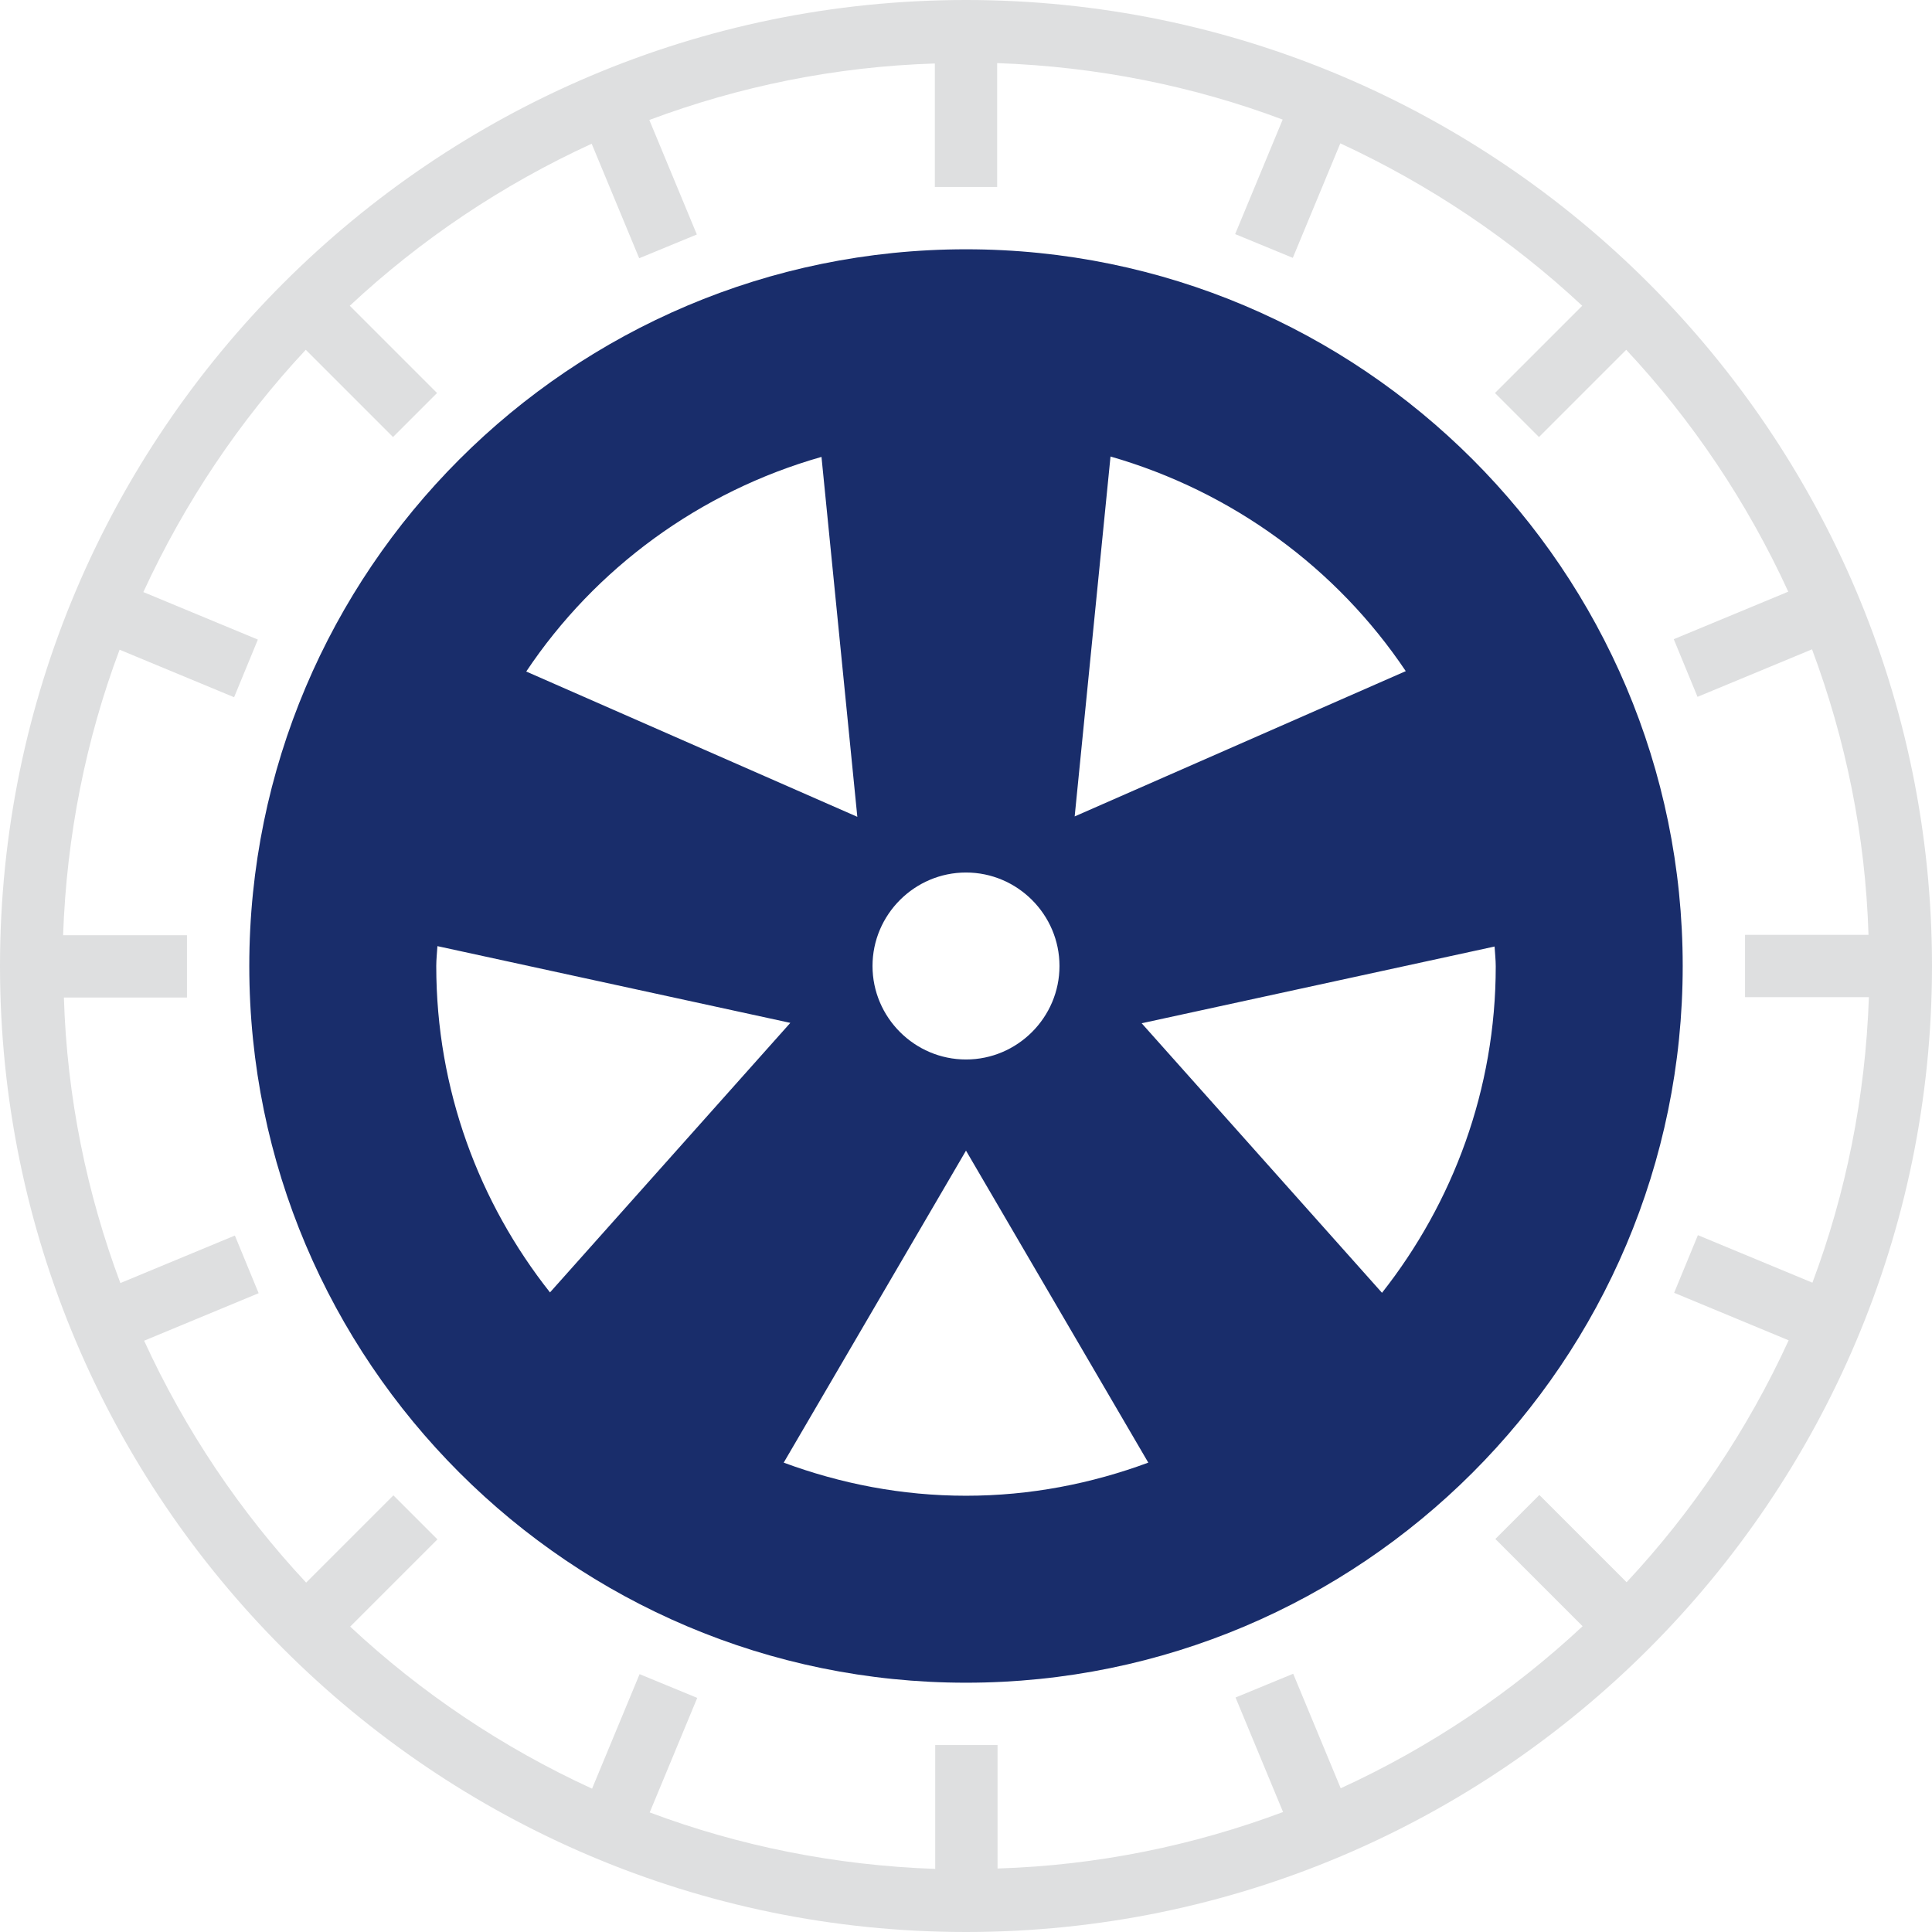
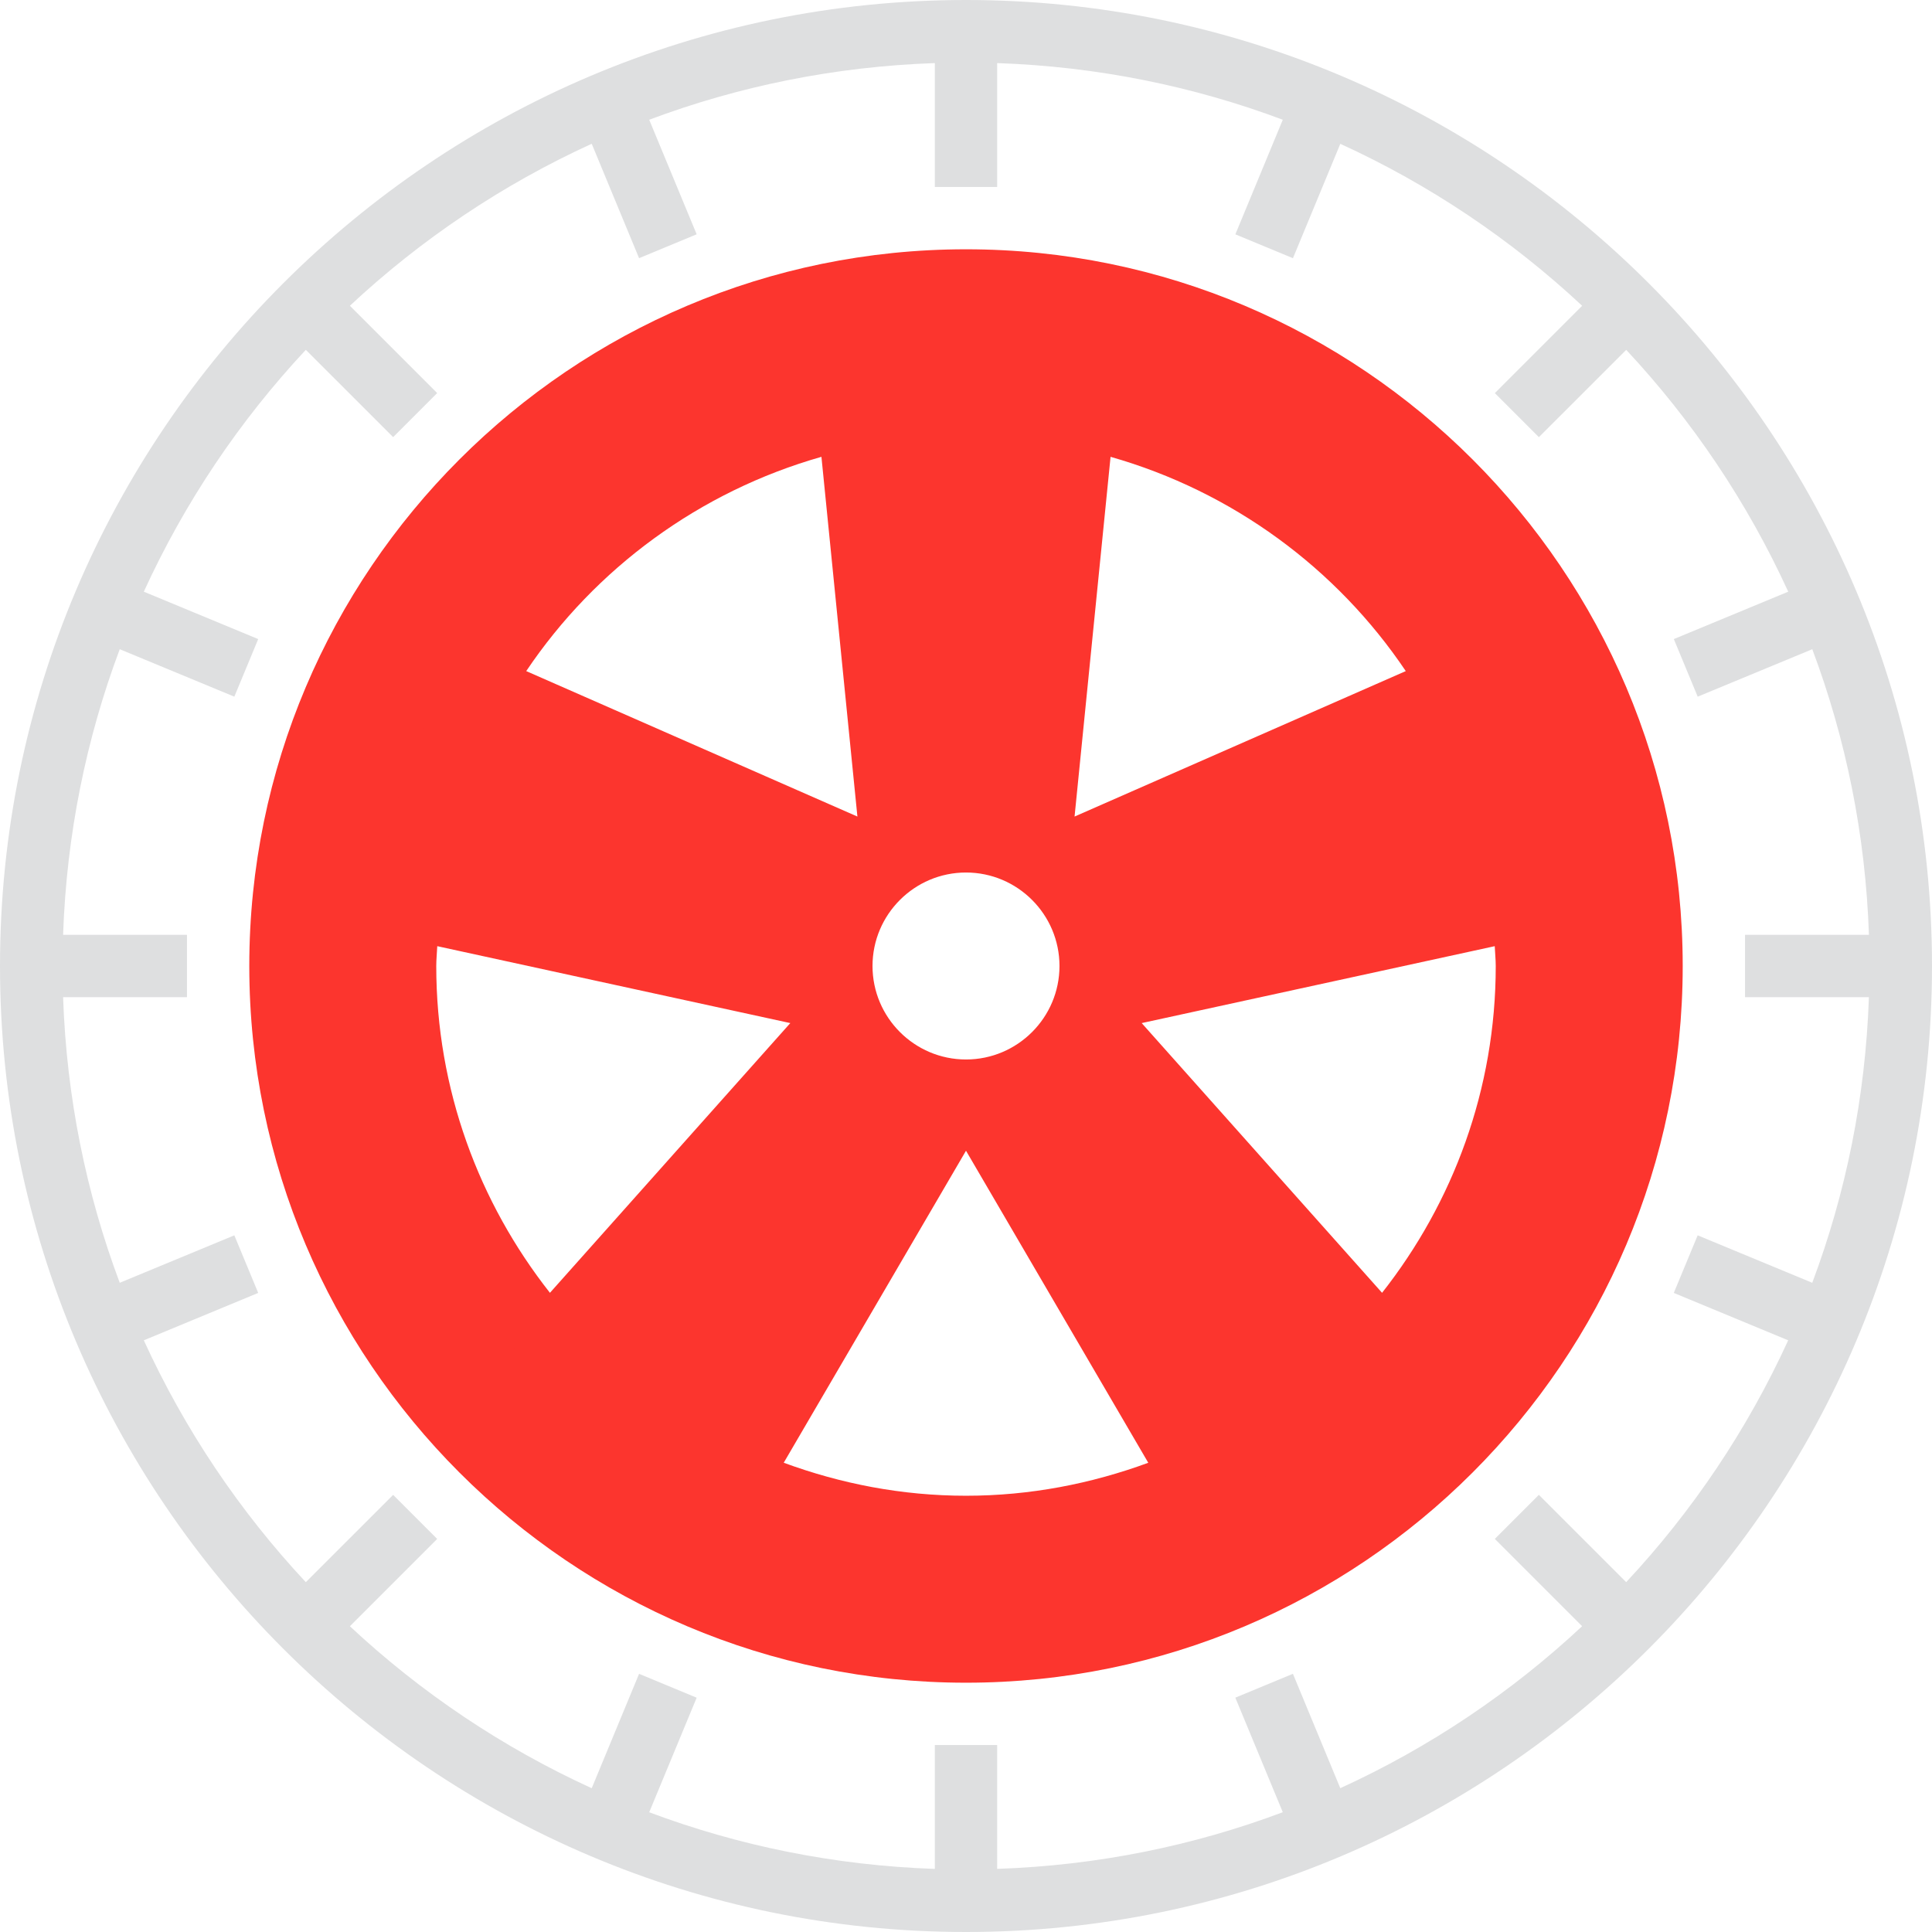
- <svg xmlns="http://www.w3.org/2000/svg" version="1.1" id="Слой_1" x="0px" y="0px" viewBox="0 0 496 496" style="enable-background:new 0 0 496 496;" width="70px" xml:space="preserve">
-   <style type="text/css">
- 	.st0{fill:#192D6B;}
- 	.st1{fill:#DEDFE0;}
- </style>
-   <path class="st0" d="M248,64C146.5,64,64,146.5,64,248s82.5,184,184,184s184-82.5,184-184S349.5,64,248,64L248,64z M248,392  c-79.5,0-144-64.5-144-144s64.5-144,144-144s144,64.5,144,144S327.5,392,248,392L248,392z M248,392" />
-   <path class="st1" d="M248,0C111.2,0,0,111.3,0,248s111.2,248,248,248s248-111.3,248-248S384.8,0,248,0L248,0z M479.8,256  c-0.9,25.7-5.9,50.4-14.5,73.3l-29.4-12.2l-6.1,14.8l29.4,12.2c-10.5,22.9-24.6,43.9-41.6,62.1l-22.4-22.4l-11.3,11.3l22.4,22.4  c-18.2,17-39.2,31.1-62.1,41.6l-12.2-29.4l-14.8,6.1l12.2,29.4c-23,8.6-47.6,13.7-73.3,14.5V448h-16v31.8  c-25.7-0.9-50.4-5.9-73.3-14.5l12.2-29.4l-14.8-6.1l-12.2,29.4c-22.9-10.5-43.9-24.6-62.1-41.6l22.4-22.4l-11.3-11.3l-22.4,22.4  c-17-18.2-31.1-39.2-41.6-62.1l29.4-12.2l-6.1-14.8l-29.4,12.2c-8.6-23-13.7-47.6-14.5-73.3H48v-16H16.2  c0.9-25.7,5.9-50.4,14.5-73.3l29.4,12.2l6.1-14.8l-29.4-12.2C47.4,129,61.5,108,78.5,89.8l22.4,22.4l11.3-11.3L89.8,78.5  c18.2-17,39.2-31.1,62.1-41.6l12.2,29.4l14.8-6.1l-12.2-29.4c23-8.6,47.6-13.7,73.3-14.5V48h16V16.2c25.7,0.9,50.4,5.9,73.3,14.5  l-12.2,29.4l14.8,6.1l12.2-29.4C367,47.4,388,61.5,406.2,78.5l-22.4,22.4l11.3,11.3l22.4-22.4c17,18.2,31.1,39.2,41.6,62.1  l-29.4,12.2l6.1,14.8l29.4-12.2c8.6,23,13.7,47.6,14.5,73.3H448v16H479.8z M479.8,256" />
-   <path class="st0" d="M248,96c-83.8,0-152,68.2-152,152s68.2,152,152,152s152-68.2,152-152S331.8,96,248,96L248,96z M360.9,172.3  l-85,37.3l9.2-92.4C316.4,126.2,343.2,145.9,360.9,172.3L360.9,172.3z M248,272c-13.2,0-24-10.8-24-24c0-13.2,10.8-24,24-24  c13.2,0,24,10.8,24,24C272,261.2,261.2,272,248,272L248,272z M210.9,117.3l9.2,92.4l-85-37.3C152.8,145.9,179.6,126.2,210.9,117.3  L210.9,117.3z M112.3,242.9l90.6,19.7l-61.7,69.2C123,308.8,112,279.7,112,248C112,246.3,112.2,244.6,112.3,242.9L112.3,242.9z   M201.2,375.5l46.8-80.1l46.8,80.1c-14.6,5.4-30.3,8.5-46.8,8.5C231.5,384,215.8,380.9,201.2,375.5L201.2,375.5z M354.8,331.9  l-61.7-69.2l90.6-19.7c0.1,1.7,0.3,3.4,0.3,5.1C384,279.7,373,308.8,354.8,331.9L354.8,331.9z M354.8,331.9" />
+ <svg xmlns="http://www.w3.org/2000/svg" version="1.1" id="Слой_1" x="0px" y="0px" viewBox="0 0 496 496" style="enable-background:new 0 0 496 496;" xml:space="preserve" width="70">
+   <path style="fill:#FC352E;" d="M248,64C146.535,64,64,146.543,64,248s82.535,184,184,184s184-82.543,184-184S349.465,64,248,64  L248,64z M248,392c-79.527,0-144-64.473-144-144s64.473-144,144-144s144,64.473,144,144S327.527,392,248,392L248,392z M248,392" />
+   <path style="fill:#DEDFE0;" d="M248,0C111.246,0,0,111.258,0,248s111.246,248,248,248s248-111.258,248-248S384.754,0,248,0L248,0z   M479.801,256c-0.879,25.711-5.93,50.375-14.543,73.328l-29.418-12.183l-6.129,14.785l29.367,12.168  c-10.484,22.933-24.582,43.879-41.59,62.086L395.07,383.77l-11.308,11.308l22.414,22.418  c-18.207,17.008-39.153,31.106-62.086,41.582l-12.16-29.367l-14.785,6.129l12.183,29.406c-22.953,8.625-47.617,13.676-73.328,14.547  V448h-16v31.801c-25.711-0.879-50.375-5.93-73.328-14.543l12.183-29.41l-14.785-6.129l-12.16,29.371  c-22.933-10.488-43.879-24.578-62.086-41.586l22.414-22.414l-11.308-11.313l-22.418,22.414  c-17.008-18.214-31.106-39.152-41.59-62.093l29.367-12.168l-6.129-14.785l-29.418,12.183C22.129,306.375,17.078,281.711,16.199,256  H48v-16H16.199c0.879-25.711,5.93-50.375,14.543-73.328l29.418,12.183l6.129-14.785l-29.367-12.168  c10.484-22.933,24.582-43.879,41.59-62.093l22.418,22.414l11.308-11.313L89.824,78.496c18.207-17.008,39.153-31.105,62.086-41.586  l12.16,29.371l14.785-6.129l-12.183-29.41c22.953-8.613,47.617-13.664,73.328-14.543V48h16V16.199  c25.711,0.879,50.375,5.93,73.328,14.543L317.152,60.16l14.786,6.129l12.16-29.367c22.933,10.476,43.879,24.574,62.086,41.582  l-22.414,22.418l11.308,11.308l22.418-22.414c17.008,18.207,31.106,39.153,41.594,62.086l-29.371,12.168l6.129,14.785l29.418-12.183  c8.613,22.953,13.672,47.617,14.543,73.328H448v16H479.801z M479.801,256" />
+   <path style="fill:#FC352E;" d="M248,96c-83.816,0-152,68.184-152,152s68.184,152,152,152s152-68.184,152-152S331.816,96,248,96  L248,96z M360.902,172.289l-85.031,37.344l9.242-92.352C316.398,126.176,343.168,145.91,360.902,172.289L360.902,172.289z M248,272  c-13.23,0-24-10.77-24-24c0-13.23,10.77-24,24-24c13.23,0,24,10.77,24,24C272,261.23,261.23,272,248,272L248,272z M210.887,117.281  l9.234,92.352l-85.023-37.344C152.832,145.91,179.602,126.176,210.887,117.281L210.887,117.281z M112.258,242.91l90.637,19.746  l-61.711,69.246C122.969,308.762,112,279.664,112,248C112,246.281,112.191,244.617,112.258,242.91L112.258,242.91z M201.207,375.527  L248,295.426l46.793,80.109C280.176,380.91,264.465,384,248,384C231.535,384,215.824,380.91,201.207,375.527L201.207,375.527z   M354.816,331.902l-61.711-69.246l90.637-19.746c0.067,1.707,0.258,3.371,0.258,5.09C384,279.664,373.031,308.762,354.816,331.902  L354.816,331.902z M354.816,331.902" />
</svg>
